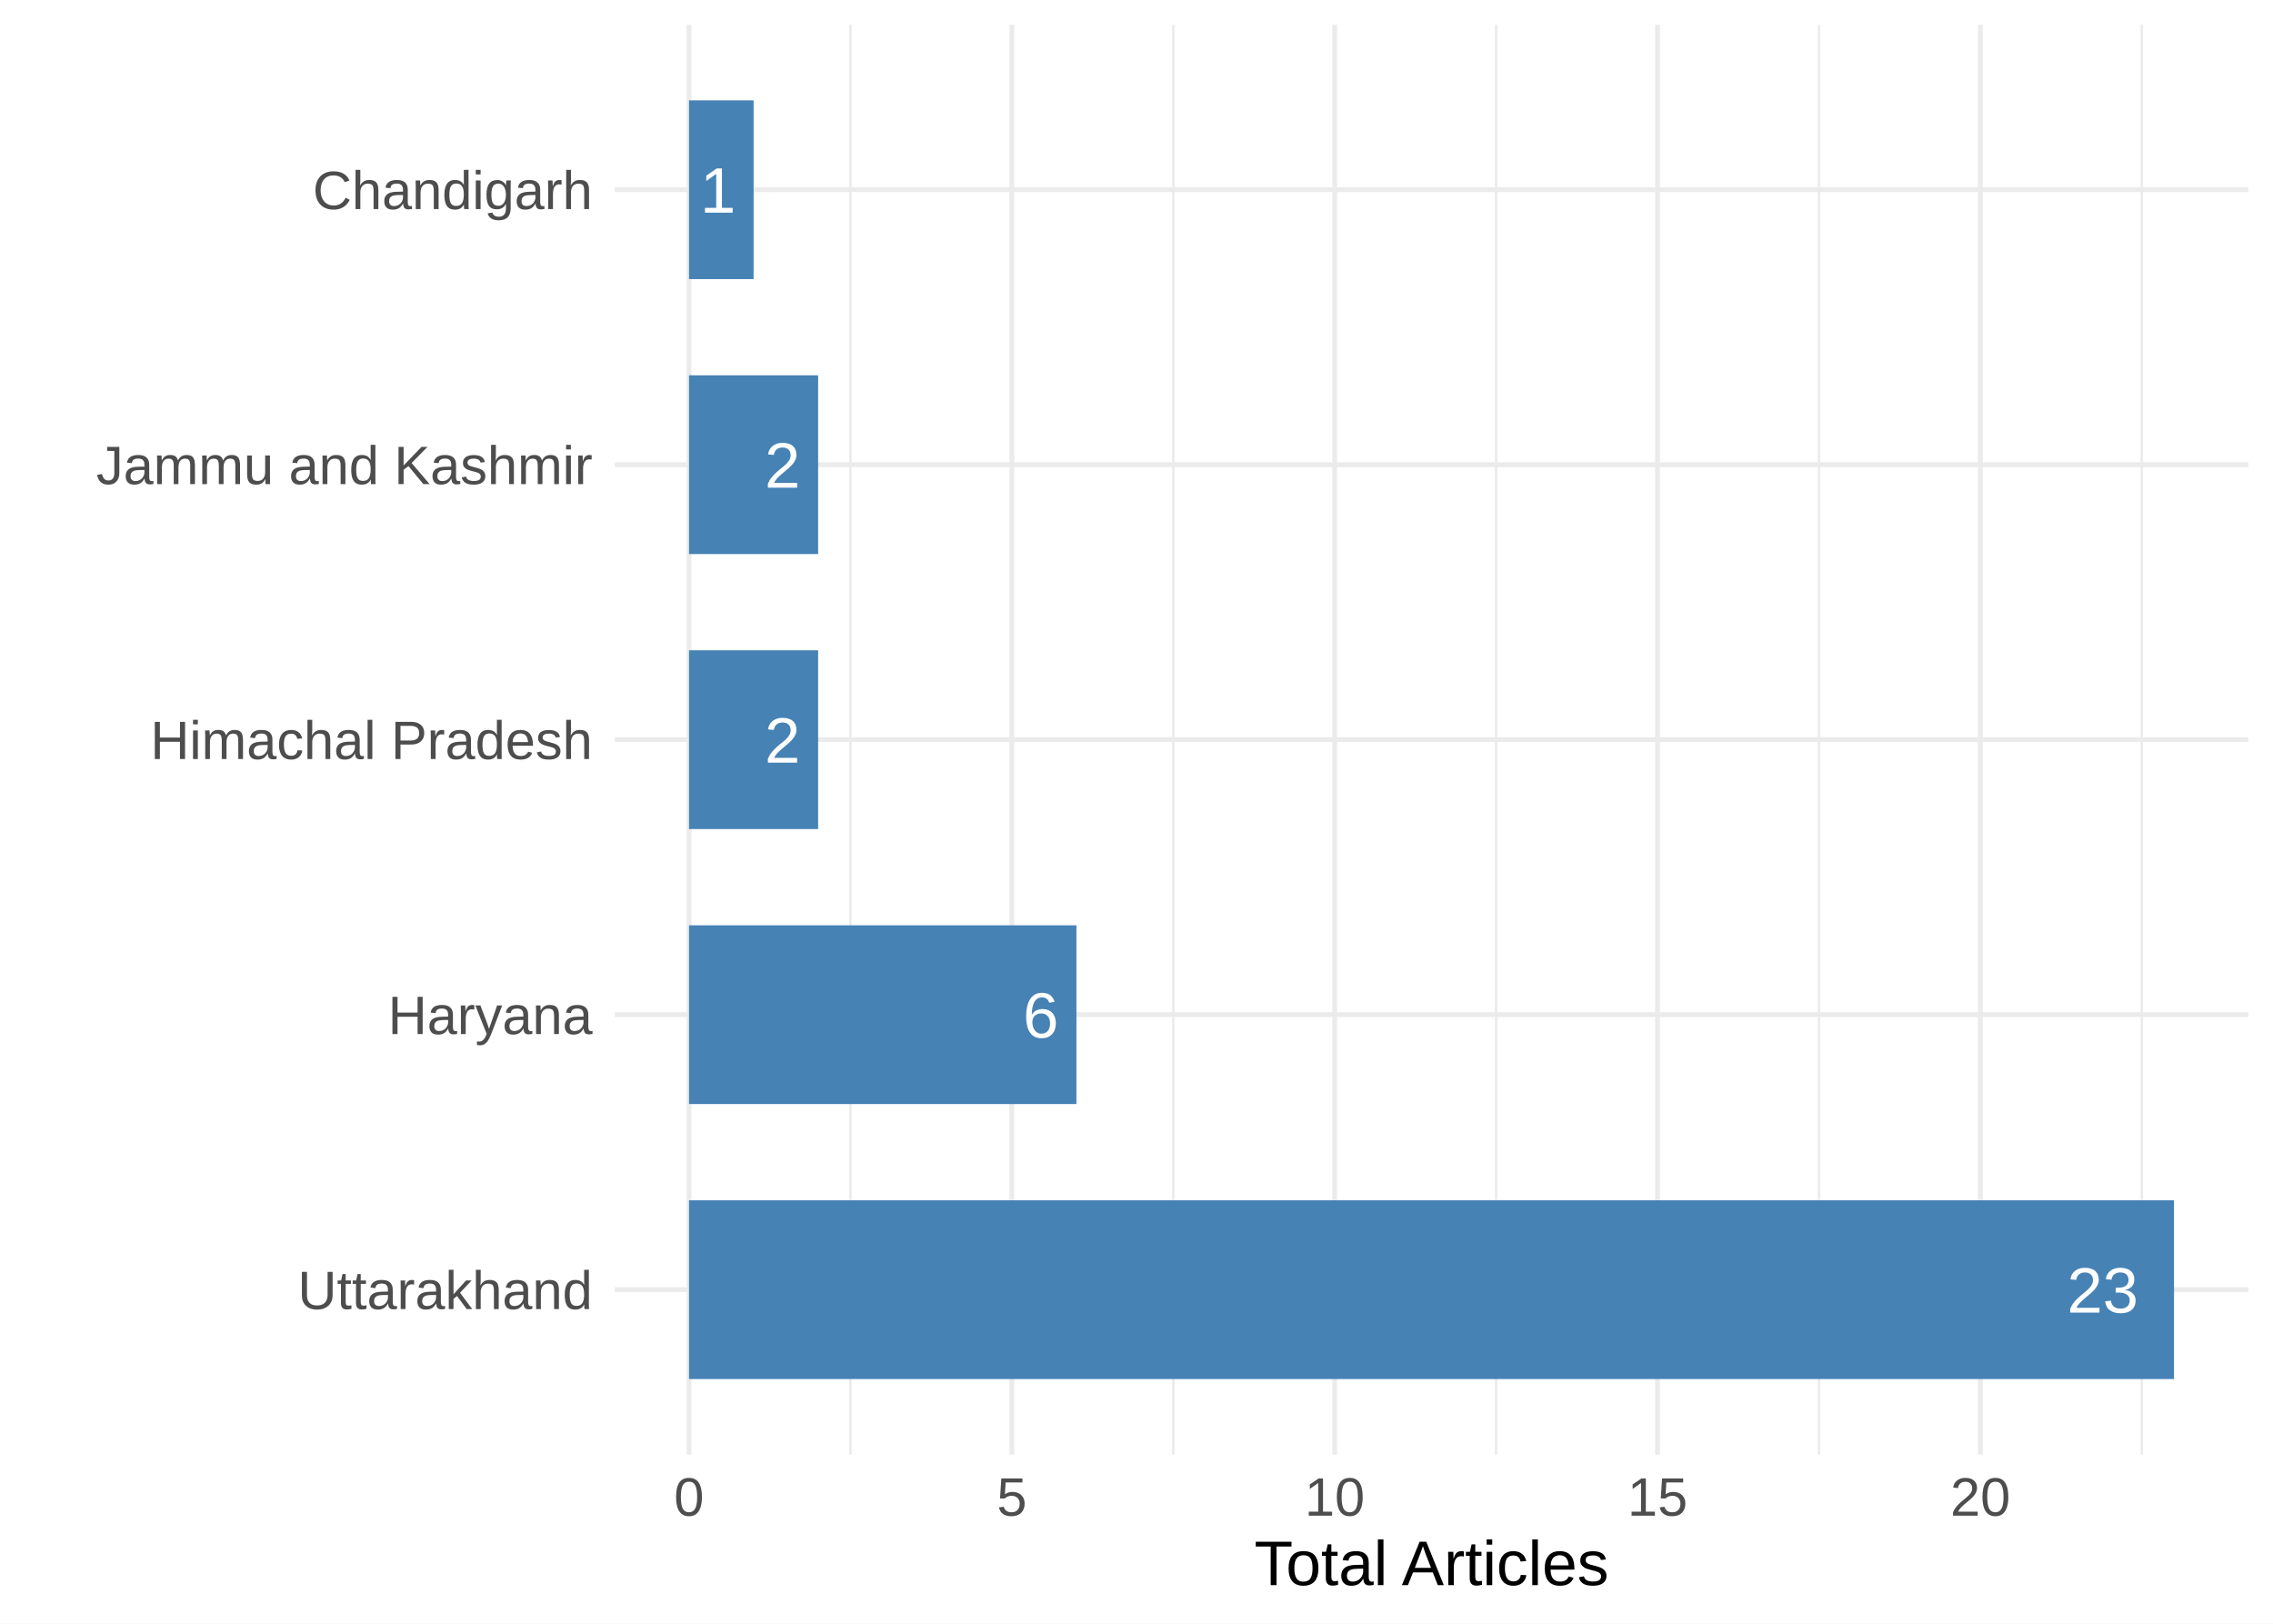
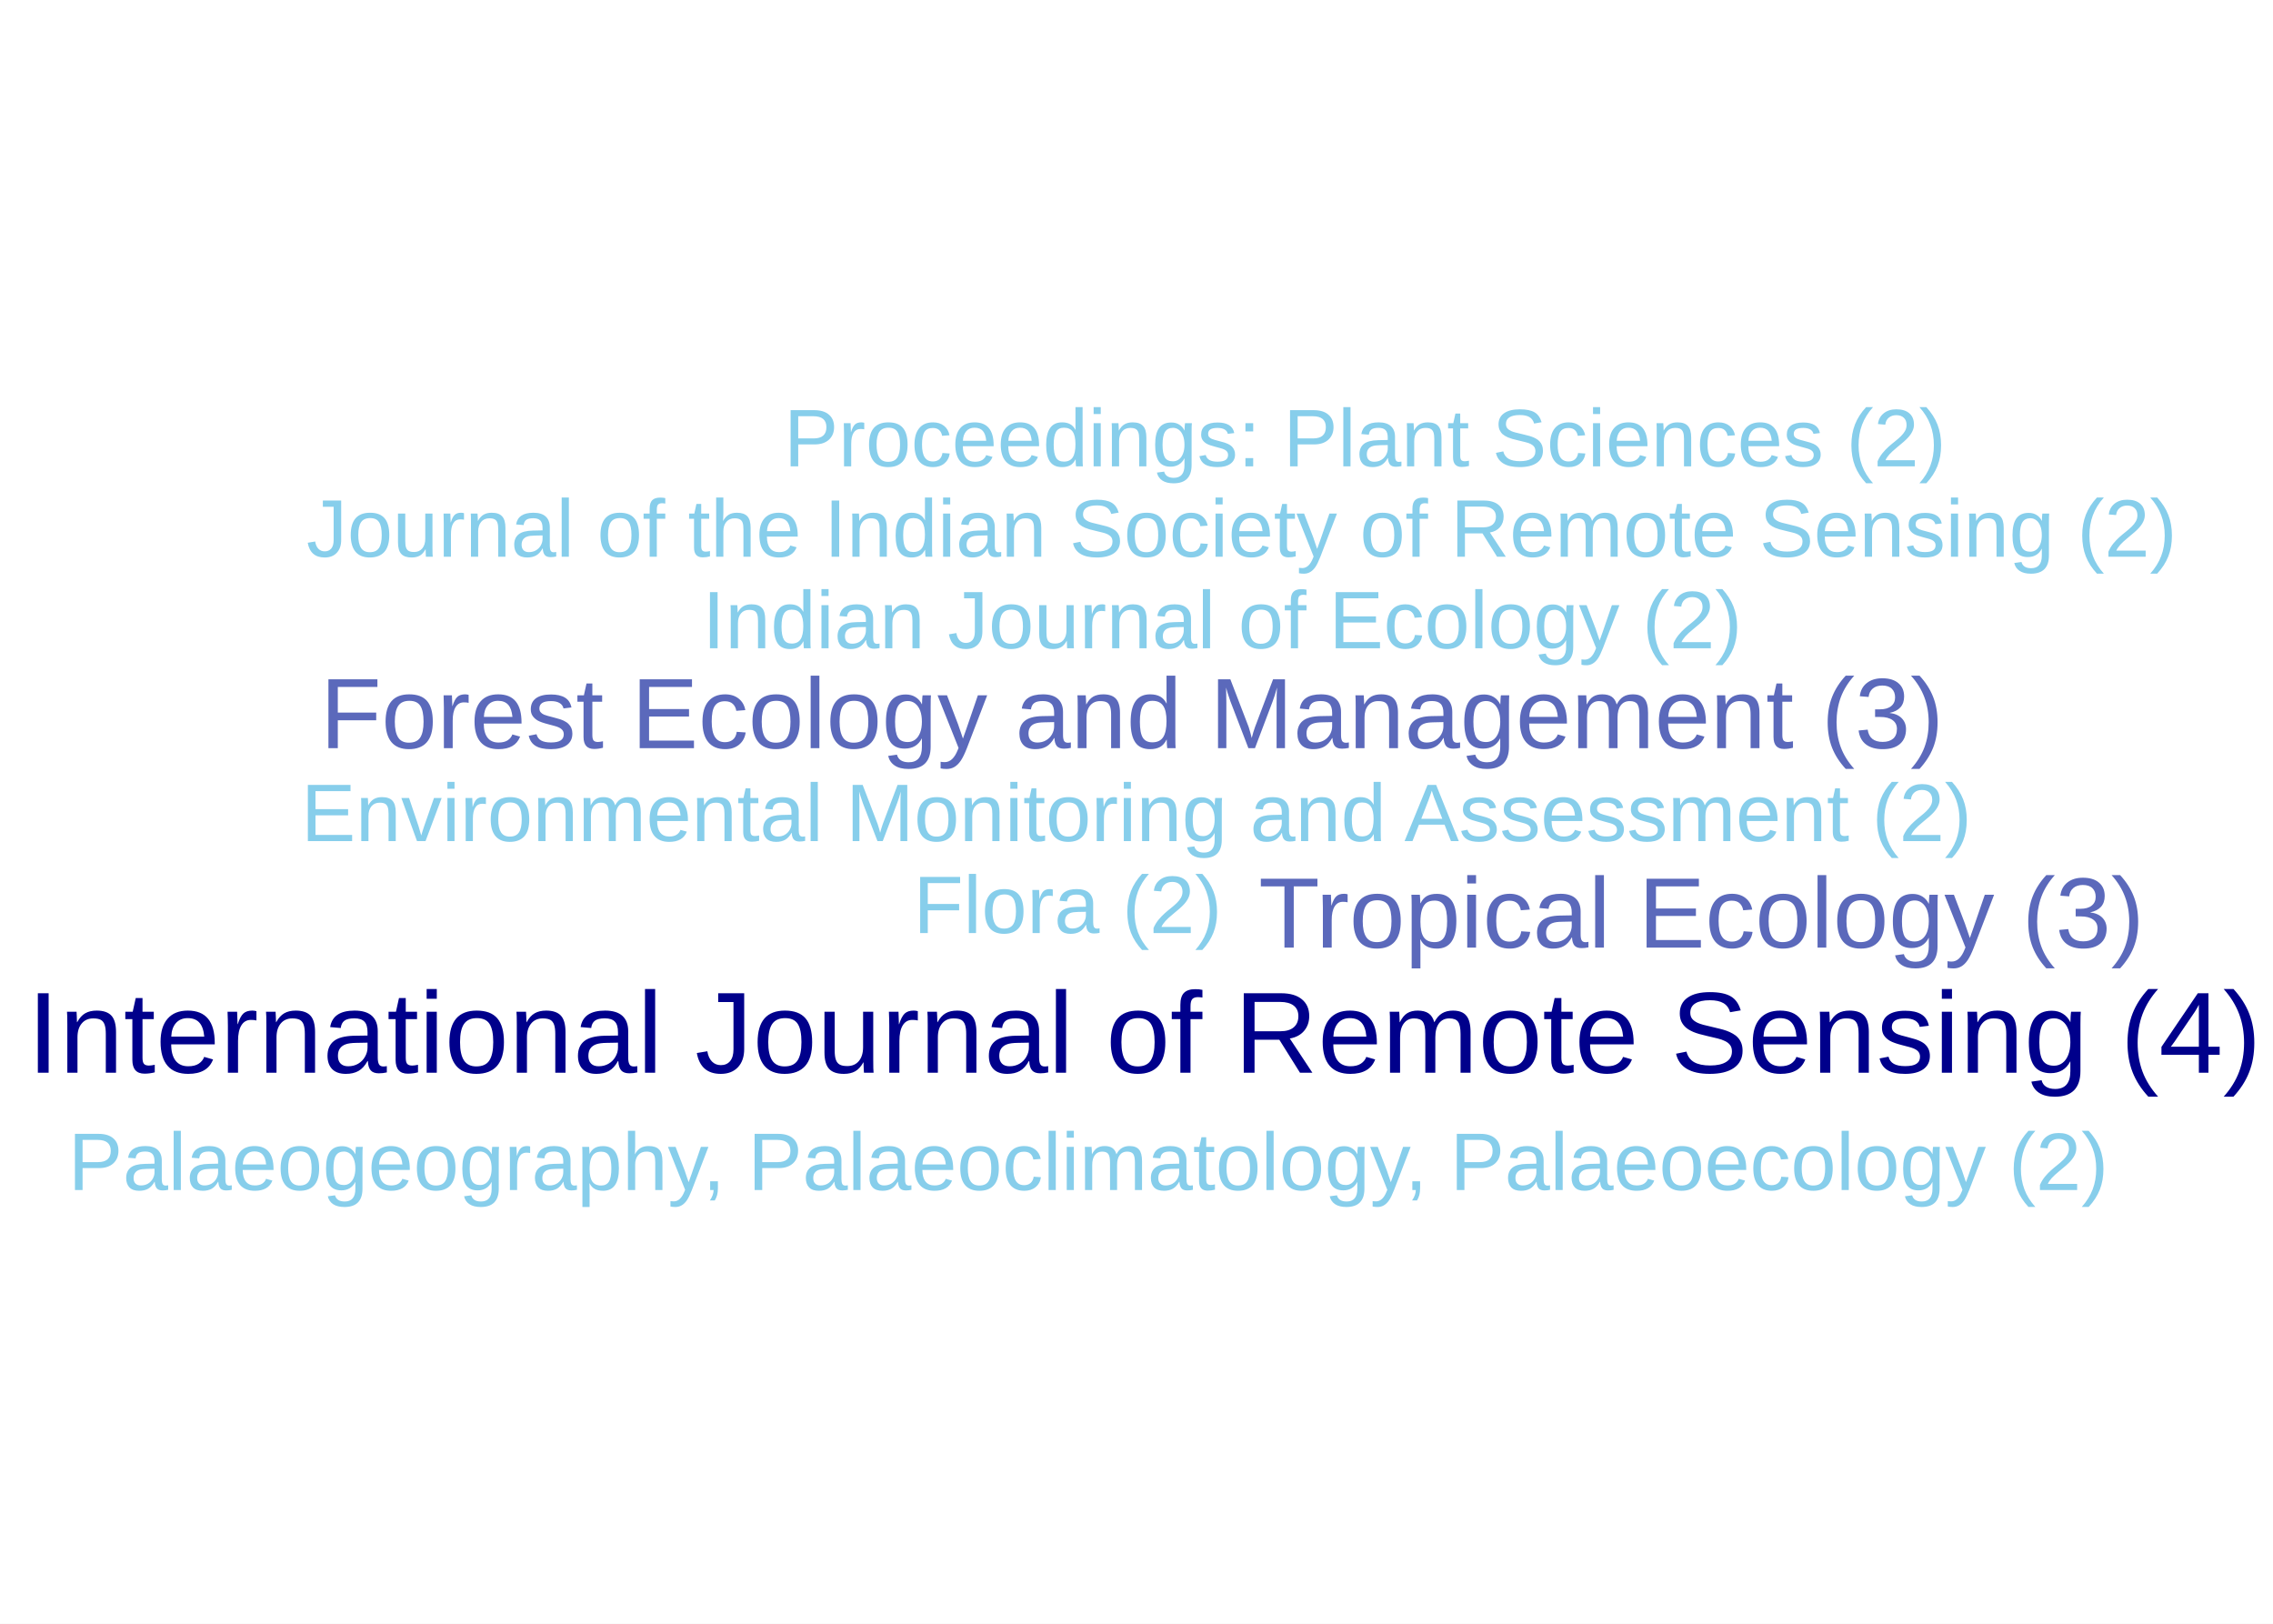
<svg xmlns="http://www.w3.org/2000/svg" class="svglite" width="504.00pt" height="360.00pt" viewBox="0 0 504.00 360.00">
  <defs>
    <style type="text/css">
    .svglite line, .svglite polyline, .svglite polygon, .svglite path, .svglite rect, .svglite circle {
      fill: none;
      stroke: #000000;
      stroke-linecap: round;
      stroke-linejoin: round;
      stroke-miterlimit: 10.00;
    }
  </style>
  </defs>
  <rect width="100%" height="100%" style="stroke: none; fill: #FFFFFF;" />
  <defs>
    <clipPath id="cpMC4wMHw1MDQuMDB8MC4wMHwzNjAuMDA=">
      <rect x="0.00" y="0.00" width="504.00" height="360.00" />
    </clipPath>
  </defs>
  <g clip-path="url(#cpMC4wMHw1MDQuMDB8MC4wMHwzNjAuMDA=)">
- </g>
-   <defs>
-     <clipPath id="cpMTM2LjMyfDQ5OC41Mnw1LjQ4fDMyMi41MQ==">
-       <rect x="136.32" y="5.48" width="362.20" height="317.03" />
-     </clipPath>
-   </defs>
-   <g clip-path="url(#cpMTM2LjMyfDQ5OC41Mnw1LjQ4fDMyMi41MQ==)">
-     <polyline points="188.57,322.51 188.57,5.48 " style="stroke-width: 0.53; stroke: #EBEBEB; stroke-linecap: butt;" />
-     <polyline points="260.16,322.51 260.16,5.48 " style="stroke-width: 0.53; stroke: #EBEBEB; stroke-linecap: butt;" />
-     <polyline points="331.74,322.51 331.74,5.48 " style="stroke-width: 0.53; stroke: #EBEBEB; stroke-linecap: butt;" />
-     <polyline points="403.32,322.51 403.32,5.48 " style="stroke-width: 0.53; stroke: #EBEBEB; stroke-linecap: butt;" />
-     <polyline points="474.90,322.51 474.90,5.48 " style="stroke-width: 0.53; stroke: #EBEBEB; stroke-linecap: butt;" />
-     <polyline points="136.32,285.93 498.52,285.93 " style="stroke-width: 1.07; stroke: #EBEBEB; stroke-linecap: butt;" />
-     <polyline points="136.32,224.96 498.52,224.96 " style="stroke-width: 1.07; stroke: #EBEBEB; stroke-linecap: butt;" />
-     <polyline points="136.32,163.99 498.52,163.99 " style="stroke-width: 1.07; stroke: #EBEBEB; stroke-linecap: butt;" />
-     <polyline points="136.32,103.03 498.52,103.03 " style="stroke-width: 1.07; stroke: #EBEBEB; stroke-linecap: butt;" />
-     <polyline points="136.32,42.06 498.52,42.06 " style="stroke-width: 1.07; stroke: #EBEBEB; stroke-linecap: butt;" />
-     <polyline points="152.78,322.51 152.78,5.48 " style="stroke-width: 1.07; stroke: #EBEBEB; stroke-linecap: butt;" />
-     <polyline points="224.36,322.51 224.36,5.48 " style="stroke-width: 1.07; stroke: #EBEBEB; stroke-linecap: butt;" />
-     <polyline points="295.95,322.51 295.95,5.48 " style="stroke-width: 1.07; stroke: #EBEBEB; stroke-linecap: butt;" />
-     <polyline points="367.53,322.51 367.53,5.48 " style="stroke-width: 1.07; stroke: #EBEBEB; stroke-linecap: butt;" />
-     <polyline points="439.11,322.51 439.11,5.48 " style="stroke-width: 1.07; stroke: #EBEBEB; stroke-linecap: butt;" />
-     <rect x="152.78" y="22.25" width="14.32" height="39.63" style="stroke-width: 1.07; stroke: none; stroke-linecap: square; stroke-linejoin: miter; fill: #4682B4;" />
-     <rect x="152.78" y="205.15" width="85.90" height="39.63" style="stroke-width: 1.07; stroke: none; stroke-linecap: square; stroke-linejoin: miter; fill: #4682B4;" />
-     <rect x="152.78" y="144.18" width="28.63" height="39.63" style="stroke-width: 1.07; stroke: none; stroke-linecap: square; stroke-linejoin: miter; fill: #4682B4;" />
-     <rect x="152.78" y="83.21" width="28.63" height="39.63" style="stroke-width: 1.07; stroke: none; stroke-linecap: square; stroke-linejoin: miter; fill: #4682B4;" />
-     <rect x="152.78" y="266.12" width="329.27" height="39.63" style="stroke-width: 1.07; stroke: none; stroke-linecap: square; stroke-linejoin: miter; fill: #4682B4;" />
-     <text x="163.15" y="47.15" text-anchor="end" style="font-size: 14.23px; fill: #FFFFFF; font-family: Arial;" textLength="7.91px" lengthAdjust="spacingAndGlyphs">1</text>
-     <text x="234.73" y="230.05" text-anchor="end" style="font-size: 14.23px; fill: #FFFFFF; font-family: Arial;" textLength="7.91px" lengthAdjust="spacingAndGlyphs">6</text>
-     <text x="177.46" y="169.09" text-anchor="end" style="font-size: 14.23px; fill: #FFFFFF; font-family: Arial;" textLength="7.91px" lengthAdjust="spacingAndGlyphs">2</text>
-     <text x="177.46" y="108.12" text-anchor="end" style="font-size: 14.23px; fill: #FFFFFF; font-family: Arial;" textLength="7.91px" lengthAdjust="spacingAndGlyphs">2</text>
-     <text x="474.15" y="291.02" text-anchor="end" style="font-size: 14.23px; fill: #FFFFFF; font-family: Arial;" textLength="15.81px" lengthAdjust="spacingAndGlyphs">23</text>
-   </g>
-   <g clip-path="url(#cpMC4wMHw1MDQuMDB8MC4wMHwzNjAuMDA=)">
-     <text x="131.39" y="290.23" text-anchor="end" style="font-size: 12.00px; fill: #4D4D4D; font-family: Arial;" textLength="65.38px" lengthAdjust="spacingAndGlyphs">Uttarakhand</text>
-     <text x="131.39" y="229.26" text-anchor="end" style="font-size: 12.00px; fill: #4D4D4D; font-family: Arial;" textLength="45.37px" lengthAdjust="spacingAndGlyphs">Haryana</text>
-     <text x="131.39" y="168.29" text-anchor="end" style="font-size: 12.00px; fill: #4D4D4D; font-family: Arial;" textLength="98.06px" lengthAdjust="spacingAndGlyphs">Himachal Pradesh</text>
-     <text x="131.39" y="107.33" text-anchor="end" style="font-size: 12.00px; fill: #4D4D4D; font-family: Arial;" textLength="110.07px" lengthAdjust="spacingAndGlyphs">Jammu and Kashmir</text>
-     <text x="131.39" y="46.36" text-anchor="end" style="font-size: 12.00px; fill: #4D4D4D; font-family: Arial;" textLength="65.38px" lengthAdjust="spacingAndGlyphs">Chandigarh </text>
-     <text x="152.78" y="336.04" text-anchor="middle" style="font-size: 12.00px; fill: #4D4D4D; font-family: Arial;" textLength="6.67px" lengthAdjust="spacingAndGlyphs">0</text>
-     <text x="224.36" y="336.04" text-anchor="middle" style="font-size: 12.00px; fill: #4D4D4D; font-family: Arial;" textLength="6.67px" lengthAdjust="spacingAndGlyphs">5</text>
-     <text x="295.95" y="336.04" text-anchor="middle" style="font-size: 12.00px; fill: #4D4D4D; font-family: Arial;" textLength="13.35px" lengthAdjust="spacingAndGlyphs">10</text>
-     <text x="367.53" y="336.04" text-anchor="middle" style="font-size: 12.00px; fill: #4D4D4D; font-family: Arial;" textLength="13.35px" lengthAdjust="spacingAndGlyphs">15</text>
-     <text x="439.11" y="336.04" text-anchor="middle" style="font-size: 12.00px; fill: #4D4D4D; font-family: Arial;" textLength="13.35px" lengthAdjust="spacingAndGlyphs">20</text>
-     <text x="317.42" y="351.44" text-anchor="middle" style="font-size: 14.00px; font-family: Arial;" textLength="78.56px" lengthAdjust="spacingAndGlyphs">Total Articles</text>
+     <text x="252.00" y="186.48" text-anchor="middle" style="font-size: 18.11px; fill: #87CEEB; font-family: Arial;" textLength="370.13px" lengthAdjust="spacingAndGlyphs">Environmental Monitoring and Assessment (2)</text>
+     <text x="236.76" y="206.87" text-anchor="middle" style="font-size: 18.11px; fill: #87CEEB; font-family: Arial;" textLength="68.37px" lengthAdjust="spacingAndGlyphs">Flora (2)</text>
+     <text x="251.00" y="165.88" text-anchor="middle" style="font-size: 22.18px; fill: #5B69BB; font-family: Arial;" textLength="359.76px" lengthAdjust="spacingAndGlyphs">Forest Ecology and Management (3)</text>
+     <text x="271.02" y="143.73" text-anchor="middle" style="font-size: 18.11px; fill: #87CEEB; font-family: Arial;" textLength="230.36px" lengthAdjust="spacingAndGlyphs">Indian Journal of Ecology (2)</text>
+     <text x="253.74" y="237.84" text-anchor="middle" style="font-size: 25.61px; fill: #00008B; font-family: Arial;" textLength="495.15px" lengthAdjust="spacingAndGlyphs">International Journal of Remote Sensing (4)</text>
+     <text x="275.33" y="123.43" text-anchor="middle" style="font-size: 18.11px; fill: #87CEEB; font-family: Arial;" textLength="414.42px" lengthAdjust="spacingAndGlyphs">Journal of the Indian Society of Remote Sensing (2)</text>
+     <text x="241.33" y="263.84" text-anchor="middle" style="font-size: 18.11px; fill: #87CEEB; font-family: Arial;" textLength="452.02px" lengthAdjust="spacingAndGlyphs">Palaeogeography, Palaeoclimatology, Palaeoecology (2)</text>
+     <text x="302.67" y="103.39" text-anchor="middle" style="font-size: 18.11px; fill: #87CEEB; font-family: Arial;" textLength="257.50px" lengthAdjust="spacingAndGlyphs">Proceedings: Plant Sciences (2)</text>
+     <text x="377.27" y="210.10" text-anchor="middle" style="font-size: 22.18px; fill: #5B69BB; font-family: Arial;" textLength="196.29px" lengthAdjust="spacingAndGlyphs">Tropical Ecology (3)</text>
  </g>
</svg>
